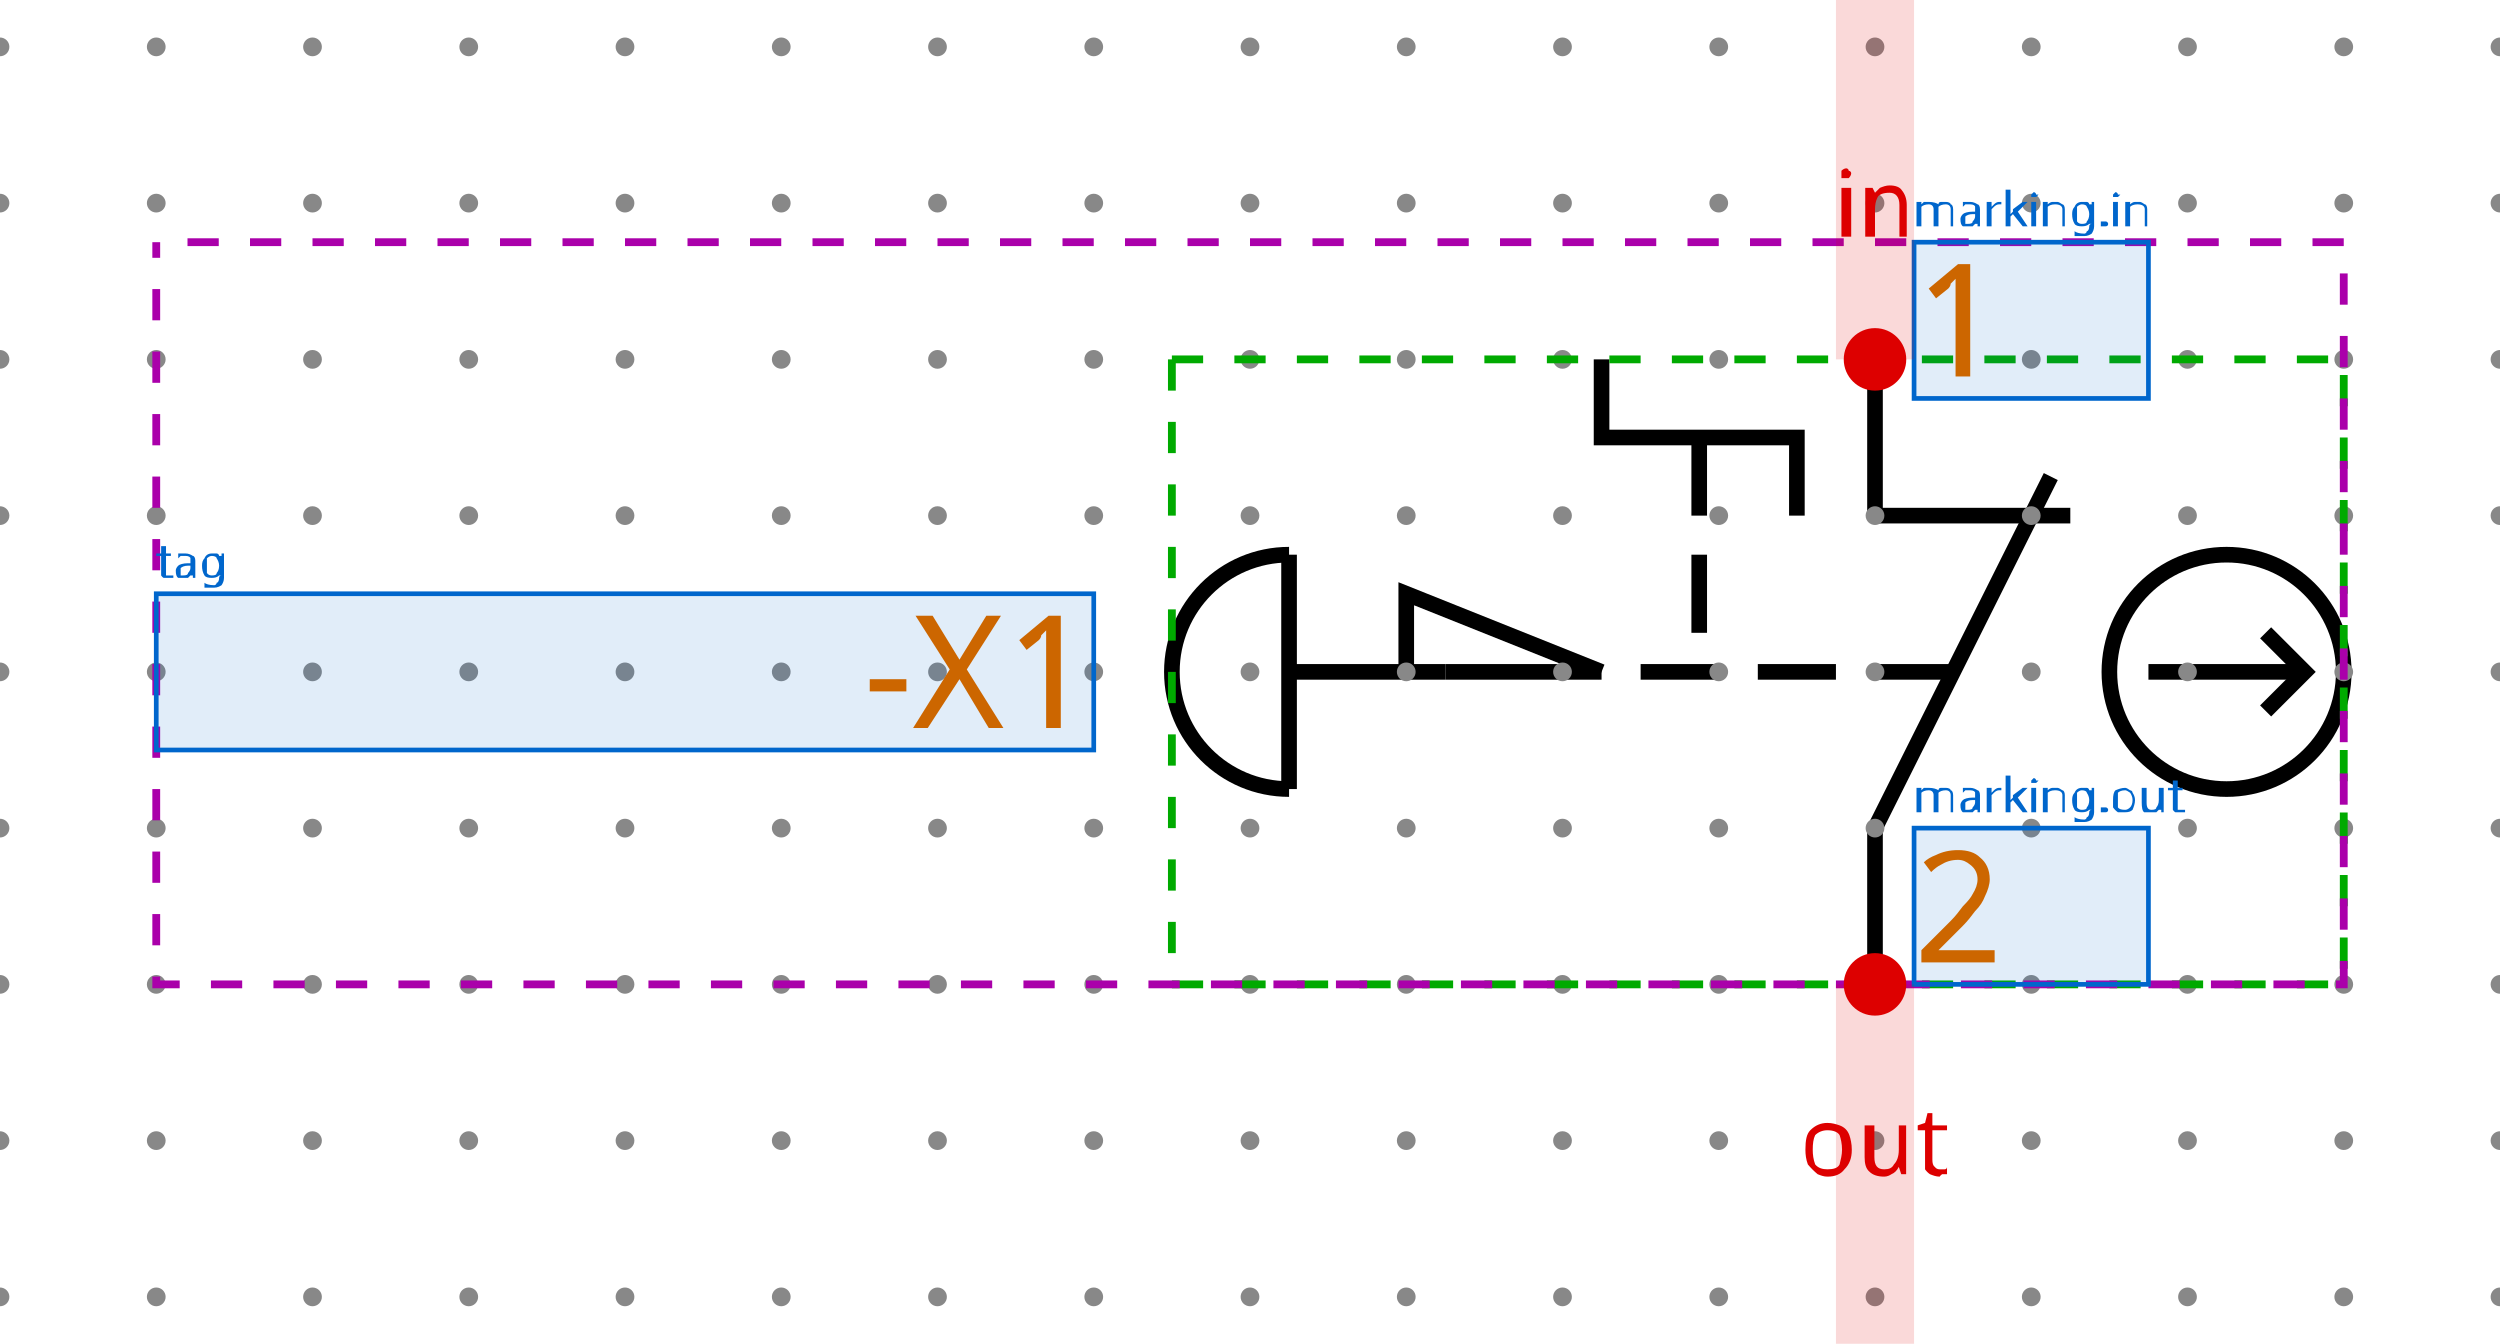
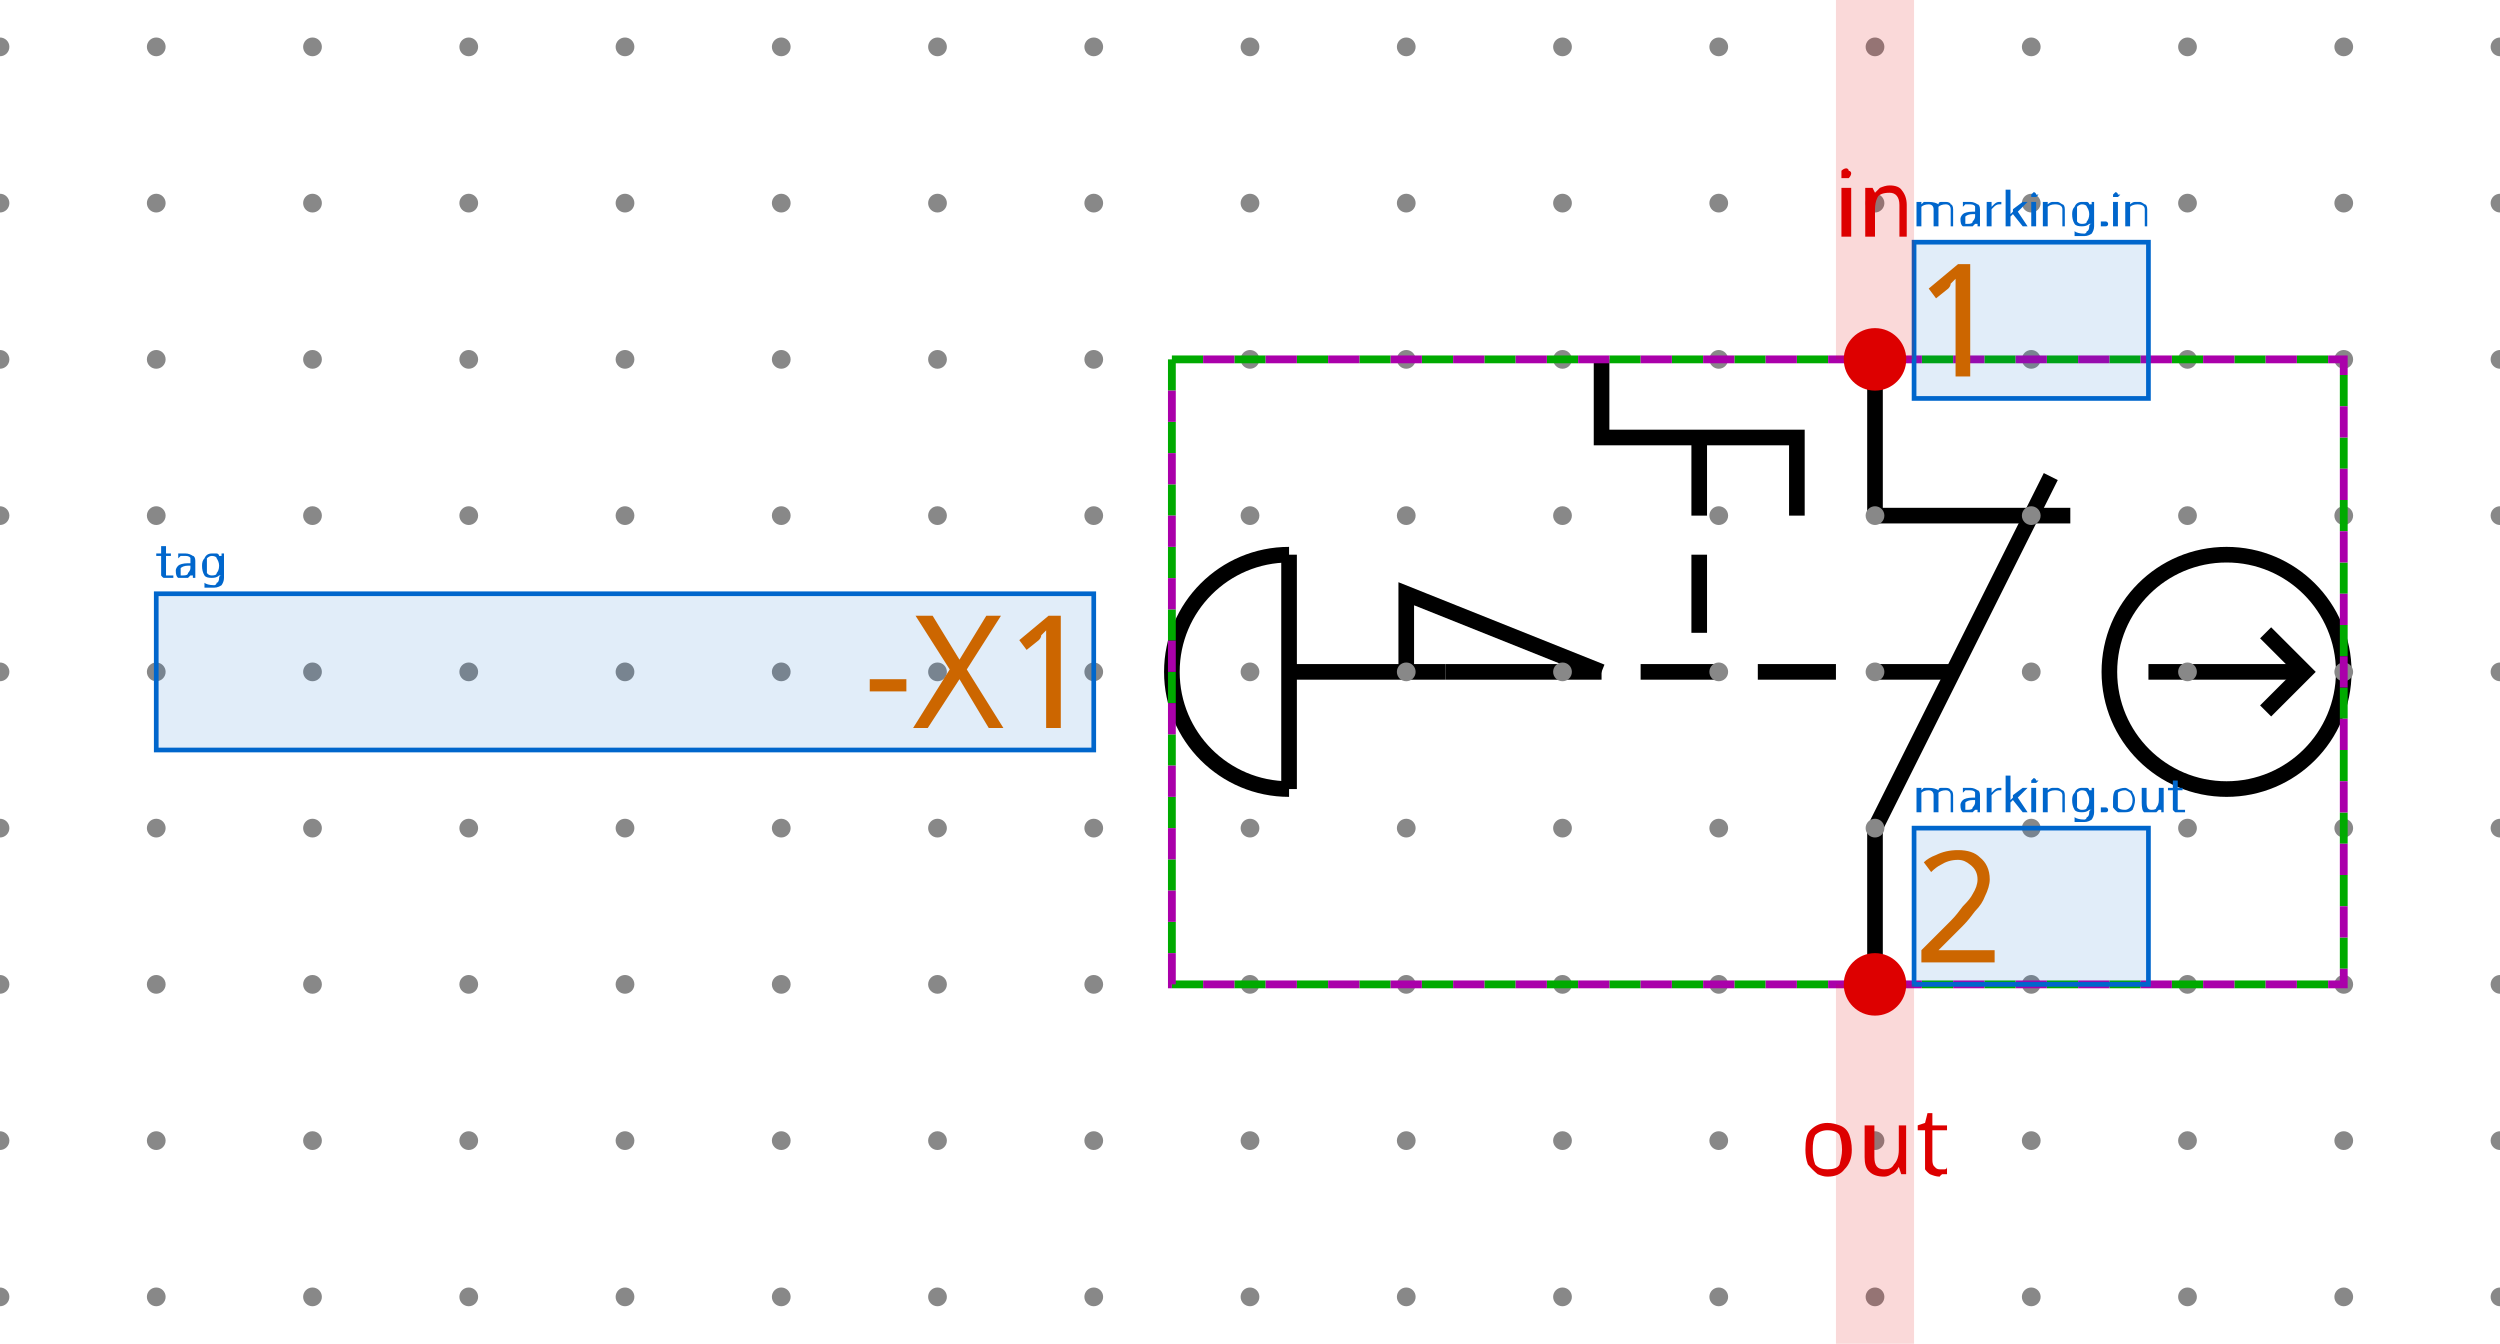
<svg xmlns="http://www.w3.org/2000/svg" width="40mm" height="21.5mm" viewBox="-12 -4.3 16 8.6">
  <g fill="none" stroke="#000" stroke-linecap="butt" stroke-linejoin="miter">
    <line x1="0" y1="-2" x2="0" y2="-1" stroke-width="0.1" />
    <line x1="0" y1="-1" x2="1.25" y2="-1" stroke-width="0.1" />
    <line x1="0" y1="2" x2="0" y2="1" stroke-width="0.1" />
    <line x1="0" y1="1" x2="1.125" y2="-1.25" stroke-width="0.1" />
    <line x1="-2.75" y1="0" x2="-3.75" y2="0" stroke-width="0.1" />
    <line x1="-3.75" y1="-0.75" x2="-3.75" y2="0.75" stroke-width="0.1" />
    <path d="M -3.75 0.75 A 0.75 0.75 0 0 1 -3.75 -0.75" stroke-width="0.1" />
    <line x1="0.5" y1="0" x2="-1.75" y2="0" stroke-width="0.1" stroke-dasharray="0.5 0.25" />
    <line x1="-2.75" y1="0" x2="-1.75" y2="0" stroke-width="0.1" />
    <polyline points="-3,0 -3,-0.5 -1.75,0" stroke-width="0.1" />
    <line x1="-1.125" y1="-1.5" x2="-1.125" y2="0" stroke-width="0.1" stroke-dasharray="0.5 0.25" />
    <polyline points="-1.75,-2 -1.75,-1.5 -0.5,-1.5 -0.5,-1" stroke-width="0.1" />
    <circle cx="2.25" cy="0" r="0.75" stroke-width="0.1" />
    <line x1="1.75" y1="0" x2="2.75" y2="0" stroke-width="0.1" />
    <polyline points="2.5,-0.25 2.75,0 2.5,0.25" stroke-width="0.1" />
  </g>
  <g class="annotation">
    <circle class="grid" cx="-12" cy="-4" r="0.06" fill="#888" stroke="none" />
    <circle class="grid" cx="-11" cy="-4" r="0.06" fill="#888" stroke="none" />
    <circle class="grid" cx="-10" cy="-4" r="0.06" fill="#888" stroke="none" />
    <circle class="grid" cx="-9" cy="-4" r="0.06" fill="#888" stroke="none" />
    <circle class="grid" cx="-8" cy="-4" r="0.06" fill="#888" stroke="none" />
    <circle class="grid" cx="-7" cy="-4" r="0.06" fill="#888" stroke="none" />
    <circle class="grid" cx="-6" cy="-4" r="0.06" fill="#888" stroke="none" />
    <circle class="grid" cx="-5" cy="-4" r="0.06" fill="#888" stroke="none" />
    <circle class="grid" cx="-4" cy="-4" r="0.06" fill="#888" stroke="none" />
    <circle class="grid" cx="-3" cy="-4" r="0.06" fill="#888" stroke="none" />
    <circle class="grid" cx="-2" cy="-4" r="0.06" fill="#888" stroke="none" />
    <circle class="grid" cx="-1" cy="-4" r="0.06" fill="#888" stroke="none" />
    <circle class="grid" cx="0" cy="-4" r="0.06" fill="#888" stroke="none" />
    <circle class="grid" cx="1" cy="-4" r="0.06" fill="#888" stroke="none" />
    <circle class="grid" cx="2" cy="-4" r="0.06" fill="#888" stroke="none" />
    <circle class="grid" cx="3" cy="-4" r="0.06" fill="#888" stroke="none" />
    <circle class="grid" cx="4" cy="-4" r="0.06" fill="#888" stroke="none" />
    <circle class="grid" cx="-12" cy="-3" r="0.06" fill="#888" stroke="none" />
    <circle class="grid" cx="-11" cy="-3" r="0.06" fill="#888" stroke="none" />
    <circle class="grid" cx="-10" cy="-3" r="0.06" fill="#888" stroke="none" />
    <circle class="grid" cx="-9" cy="-3" r="0.06" fill="#888" stroke="none" />
    <circle class="grid" cx="-8" cy="-3" r="0.06" fill="#888" stroke="none" />
    <circle class="grid" cx="-7" cy="-3" r="0.06" fill="#888" stroke="none" />
    <circle class="grid" cx="-6" cy="-3" r="0.06" fill="#888" stroke="none" />
    <circle class="grid" cx="-5" cy="-3" r="0.06" fill="#888" stroke="none" />
    <circle class="grid" cx="-4" cy="-3" r="0.06" fill="#888" stroke="none" />
    <circle class="grid" cx="-3" cy="-3" r="0.06" fill="#888" stroke="none" />
    <circle class="grid" cx="-2" cy="-3" r="0.06" fill="#888" stroke="none" />
    <circle class="grid" cx="-1" cy="-3" r="0.06" fill="#888" stroke="none" />
    <circle class="grid" cx="0" cy="-3" r="0.06" fill="#888" stroke="none" />
    <circle class="grid" cx="1" cy="-3" r="0.06" fill="#888" stroke="none" />
    <circle class="grid" cx="2" cy="-3" r="0.06" fill="#888" stroke="none" />
    <circle class="grid" cx="3" cy="-3" r="0.06" fill="#888" stroke="none" />
    <circle class="grid" cx="4" cy="-3" r="0.06" fill="#888" stroke="none" />
    <circle class="grid" cx="-12" cy="-2" r="0.06" fill="#888" stroke="none" />
    <circle class="grid" cx="-11" cy="-2" r="0.06" fill="#888" stroke="none" />
    <circle class="grid" cx="-10" cy="-2" r="0.06" fill="#888" stroke="none" />
    <circle class="grid" cx="-9" cy="-2" r="0.06" fill="#888" stroke="none" />
    <circle class="grid" cx="-8" cy="-2" r="0.06" fill="#888" stroke="none" />
    <circle class="grid" cx="-7" cy="-2" r="0.06" fill="#888" stroke="none" />
    <circle class="grid" cx="-6" cy="-2" r="0.06" fill="#888" stroke="none" />
    <circle class="grid" cx="-5" cy="-2" r="0.06" fill="#888" stroke="none" />
    <circle class="grid" cx="-4" cy="-2" r="0.06" fill="#888" stroke="none" />
    <circle class="grid" cx="-3" cy="-2" r="0.06" fill="#888" stroke="none" />
    <circle class="grid" cx="-2" cy="-2" r="0.06" fill="#888" stroke="none" />
    <circle class="grid" cx="-1" cy="-2" r="0.06" fill="#888" stroke="none" />
    <circle class="grid" cx="0" cy="-2" r="0.06" fill="#888" stroke="none" />
    <circle class="grid" cx="1" cy="-2" r="0.06" fill="#888" stroke="none" />
    <circle class="grid" cx="2" cy="-2" r="0.06" fill="#888" stroke="none" />
    <circle class="grid" cx="3" cy="-2" r="0.06" fill="#888" stroke="none" />
    <circle class="grid" cx="4" cy="-2" r="0.06" fill="#888" stroke="none" />
    <circle class="grid" cx="-12" cy="-1" r="0.06" fill="#888" stroke="none" />
    <circle class="grid" cx="-11" cy="-1" r="0.06" fill="#888" stroke="none" />
    <circle class="grid" cx="-10" cy="-1" r="0.06" fill="#888" stroke="none" />
    <circle class="grid" cx="-9" cy="-1" r="0.06" fill="#888" stroke="none" />
    <circle class="grid" cx="-8" cy="-1" r="0.06" fill="#888" stroke="none" />
    <circle class="grid" cx="-7" cy="-1" r="0.06" fill="#888" stroke="none" />
    <circle class="grid" cx="-6" cy="-1" r="0.06" fill="#888" stroke="none" />
    <circle class="grid" cx="-5" cy="-1" r="0.06" fill="#888" stroke="none" />
    <circle class="grid" cx="-4" cy="-1" r="0.06" fill="#888" stroke="none" />
    <circle class="grid" cx="-3" cy="-1" r="0.06" fill="#888" stroke="none" />
    <circle class="grid" cx="-2" cy="-1" r="0.06" fill="#888" stroke="none" />
    <circle class="grid" cx="-1" cy="-1" r="0.06" fill="#888" stroke="none" />
    <circle class="grid" cx="0" cy="-1" r="0.06" fill="#888" stroke="none" />
    <circle class="grid" cx="1" cy="-1" r="0.06" fill="#888" stroke="none" />
    <circle class="grid" cx="2" cy="-1" r="0.06" fill="#888" stroke="none" />
    <circle class="grid" cx="3" cy="-1" r="0.06" fill="#888" stroke="none" />
    <circle class="grid" cx="4" cy="-1" r="0.06" fill="#888" stroke="none" />
    <circle class="grid" cx="-12" cy="0" r="0.06" fill="#888" stroke="none" />
    <circle class="grid" cx="-11" cy="0" r="0.06" fill="#888" stroke="none" />
    <circle class="grid" cx="-10" cy="0" r="0.06" fill="#888" stroke="none" />
    <circle class="grid" cx="-9" cy="0" r="0.06" fill="#888" stroke="none" />
    <circle class="grid" cx="-8" cy="0" r="0.06" fill="#888" stroke="none" />
    <circle class="grid" cx="-7" cy="0" r="0.06" fill="#888" stroke="none" />
    <circle class="grid" cx="-6" cy="0" r="0.06" fill="#888" stroke="none" />
    <circle class="grid" cx="-5" cy="0" r="0.06" fill="#888" stroke="none" />
    <circle class="grid" cx="-4" cy="0" r="0.06" fill="#888" stroke="none" />
    <circle class="grid" cx="-3" cy="0" r="0.06" fill="#888" stroke="none" />
    <circle class="grid" cx="-2" cy="0" r="0.06" fill="#888" stroke="none" />
    <circle class="grid" cx="-1" cy="0" r="0.06" fill="#888" stroke="none" />
    <circle class="grid" cx="0" cy="0" r="0.06" fill="#888" stroke="none" />
    <circle class="grid" cx="1" cy="0" r="0.06" fill="#888" stroke="none" />
    <circle class="grid" cx="2" cy="0" r="0.06" fill="#888" stroke="none" />
    <circle class="grid" cx="3" cy="0" r="0.06" fill="#888" stroke="none" />
    <circle class="grid" cx="4" cy="0" r="0.06" fill="#888" stroke="none" />
    <circle class="grid" cx="-12" cy="1" r="0.06" fill="#888" stroke="none" />
    <circle class="grid" cx="-11" cy="1" r="0.06" fill="#888" stroke="none" />
    <circle class="grid" cx="-10" cy="1" r="0.06" fill="#888" stroke="none" />
    <circle class="grid" cx="-9" cy="1" r="0.06" fill="#888" stroke="none" />
    <circle class="grid" cx="-8" cy="1" r="0.06" fill="#888" stroke="none" />
    <circle class="grid" cx="-7" cy="1" r="0.06" fill="#888" stroke="none" />
    <circle class="grid" cx="-6" cy="1" r="0.06" fill="#888" stroke="none" />
    <circle class="grid" cx="-5" cy="1" r="0.06" fill="#888" stroke="none" />
    <circle class="grid" cx="-4" cy="1" r="0.06" fill="#888" stroke="none" />
    <circle class="grid" cx="-3" cy="1" r="0.06" fill="#888" stroke="none" />
    <circle class="grid" cx="-2" cy="1" r="0.06" fill="#888" stroke="none" />
    <circle class="grid" cx="-1" cy="1" r="0.06" fill="#888" stroke="none" />
    <circle class="grid" cx="0" cy="1" r="0.06" fill="#888" stroke="none" />
    <circle class="grid" cx="1" cy="1" r="0.06" fill="#888" stroke="none" />
    <circle class="grid" cx="2" cy="1" r="0.06" fill="#888" stroke="none" />
    <circle class="grid" cx="3" cy="1" r="0.06" fill="#888" stroke="none" />
    <circle class="grid" cx="4" cy="1" r="0.06" fill="#888" stroke="none" />
    <circle class="grid" cx="-12" cy="2" r="0.06" fill="#888" stroke="none" />
    <circle class="grid" cx="-11" cy="2" r="0.06" fill="#888" stroke="none" />
    <circle class="grid" cx="-10" cy="2" r="0.06" fill="#888" stroke="none" />
    <circle class="grid" cx="-9" cy="2" r="0.06" fill="#888" stroke="none" />
    <circle class="grid" cx="-8" cy="2" r="0.06" fill="#888" stroke="none" />
    <circle class="grid" cx="-7" cy="2" r="0.06" fill="#888" stroke="none" />
    <circle class="grid" cx="-6" cy="2" r="0.06" fill="#888" stroke="none" />
    <circle class="grid" cx="-5" cy="2" r="0.06" fill="#888" stroke="none" />
    <circle class="grid" cx="-4" cy="2" r="0.06" fill="#888" stroke="none" />
    <circle class="grid" cx="-3" cy="2" r="0.06" fill="#888" stroke="none" />
    <circle class="grid" cx="-2" cy="2" r="0.06" fill="#888" stroke="none" />
    <circle class="grid" cx="-1" cy="2" r="0.06" fill="#888" stroke="none" />
    <circle class="grid" cx="0" cy="2" r="0.06" fill="#888" stroke="none" />
    <circle class="grid" cx="1" cy="2" r="0.06" fill="#888" stroke="none" />
    <circle class="grid" cx="2" cy="2" r="0.06" fill="#888" stroke="none" />
    <circle class="grid" cx="3" cy="2" r="0.06" fill="#888" stroke="none" />
    <circle class="grid" cx="4" cy="2" r="0.06" fill="#888" stroke="none" />
    <circle class="grid" cx="-12" cy="3" r="0.06" fill="#888" stroke="none" />
    <circle class="grid" cx="-11" cy="3" r="0.06" fill="#888" stroke="none" />
    <circle class="grid" cx="-10" cy="3" r="0.06" fill="#888" stroke="none" />
    <circle class="grid" cx="-9" cy="3" r="0.06" fill="#888" stroke="none" />
    <circle class="grid" cx="-8" cy="3" r="0.06" fill="#888" stroke="none" />
    <circle class="grid" cx="-7" cy="3" r="0.06" fill="#888" stroke="none" />
    <circle class="grid" cx="-6" cy="3" r="0.06" fill="#888" stroke="none" />
    <circle class="grid" cx="-5" cy="3" r="0.06" fill="#888" stroke="none" />
    <circle class="grid" cx="-4" cy="3" r="0.06" fill="#888" stroke="none" />
    <circle class="grid" cx="-3" cy="3" r="0.06" fill="#888" stroke="none" />
    <circle class="grid" cx="-2" cy="3" r="0.06" fill="#888" stroke="none" />
    <circle class="grid" cx="-1" cy="3" r="0.06" fill="#888" stroke="none" />
    <circle class="grid" cx="0" cy="3" r="0.06" fill="#888" stroke="none" />
    <circle class="grid" cx="1" cy="3" r="0.06" fill="#888" stroke="none" />
    <circle class="grid" cx="2" cy="3" r="0.06" fill="#888" stroke="none" />
    <circle class="grid" cx="3" cy="3" r="0.06" fill="#888" stroke="none" />
    <circle class="grid" cx="4" cy="3" r="0.06" fill="#888" stroke="none" />
    <circle class="grid" cx="-12" cy="4" r="0.06" fill="#888" stroke="none" />
    <circle class="grid" cx="-11" cy="4" r="0.06" fill="#888" stroke="none" />
    <circle class="grid" cx="-10" cy="4" r="0.06" fill="#888" stroke="none" />
    <circle class="grid" cx="-9" cy="4" r="0.06" fill="#888" stroke="none" />
    <circle class="grid" cx="-8" cy="4" r="0.06" fill="#888" stroke="none" />
    <circle class="grid" cx="-7" cy="4" r="0.06" fill="#888" stroke="none" />
    <circle class="grid" cx="-6" cy="4" r="0.06" fill="#888" stroke="none" />
    <circle class="grid" cx="-5" cy="4" r="0.06" fill="#888" stroke="none" />
    <circle class="grid" cx="-4" cy="4" r="0.06" fill="#888" stroke="none" />
    <circle class="grid" cx="-3" cy="4" r="0.06" fill="#888" stroke="none" />
    <circle class="grid" cx="-2" cy="4" r="0.06" fill="#888" stroke="none" />
    <circle class="grid" cx="-1" cy="4" r="0.06" fill="#888" stroke="none" />
    <circle class="grid" cx="0" cy="4" r="0.06" fill="#888" stroke="none" />
    <circle class="grid" cx="1" cy="4" r="0.06" fill="#888" stroke="none" />
    <circle class="grid" cx="2" cy="4" r="0.06" fill="#888" stroke="none" />
    <circle class="grid" cx="3" cy="4" r="0.06" fill="#888" stroke="none" />
    <circle class="grid" cx="4" cy="4" r="0.06" fill="#888" stroke="none" />
    <rect class="body-box" x="-4.5" y="-2" width="7.5" height="4" fill="none" stroke="#0a0" stroke-width="0.05" stroke-dasharray="0.2 0.2" />
-     <rect class="keepout-box" x="-11" y="-2.75" width="14" height="4.75" fill="none" stroke="#a0a" stroke-width="0.05" stroke-dasharray="0.2 0.2" stroke-dashoffset="0.2" />
+     <rect class="keepout-box" x="-4.5" y="-2" width="7.5" height="4" fill="none" stroke="#a0a" stroke-width="0.05" stroke-dasharray="0.2 0.2" stroke-dashoffset="0.2" />
    <rect class="slot-box" x="0.25" y="-2.75" width="1.5" height="1" fill="#06c" fill-opacity="0.12" stroke="#06c" stroke-width="0.03" />
    <text class="slot-id" x="0.25" y="-2.85" font-size="0.3" text-anchor="start" fill="#06c" stroke="none" font-family="sans-serif">marking.in</text>
    <rect class="slot-box" x="0.25" y="1" width="1.5" height="1" fill="#06c" fill-opacity="0.12" stroke="#06c" stroke-width="0.03" />
    <text class="slot-id" x="0.25" y="0.9" font-size="0.3" text-anchor="start" fill="#06c" stroke="none" font-family="sans-serif">marking.out</text>
    <rect class="slot-box" x="-11" y="-0.5" width="6" height="1" fill="#06c" fill-opacity="0.12" stroke="#06c" stroke-width="0.03" />
    <text class="slot-id" x="-11" y="-0.6" font-size="0.3" text-anchor="start" fill="#06c" stroke="none" font-family="sans-serif">tag</text>
    <rect class="lane" x="-0.25" y="-4.3" width="0.5" height="2.3" fill="#d00" fill-opacity="0.15" stroke="none" />
    <rect class="lane" x="-0.25" y="2" width="0.5" height="2.3" fill="#d00" fill-opacity="0.15" stroke="none" />
    <circle class="port" cx="0" cy="-2" r="0.2" fill="#d00" stroke="none" />
    <text class="port-id" x="0" y="-2.784" font-size="0.6" text-anchor="middle" fill="#d00" stroke="none" font-family="sans-serif">in</text>
    <circle class="port" cx="0" cy="2" r="0.2" fill="#d00" stroke="none" />
    <text class="port-id" x="0" y="3.216" font-size="0.6" text-anchor="middle" fill="#d00" stroke="none" font-family="sans-serif">out</text>
  </g>
  <g class="samples">
    <text class="sample-text" x="0.25" y="-1.89" font-size="1" text-anchor="start" fill="#c60" stroke="none" font-family="sans-serif">1</text>
    <text class="sample-text" x="0.25" y="1.86" font-size="1" text-anchor="start" fill="#c60" stroke="none" font-family="sans-serif">2</text>
    <text class="sample-text" x="-5" y="0.36" font-size="1" text-anchor="end" fill="#c60" stroke="none" font-family="sans-serif">-X1</text>
  </g>
</svg>
